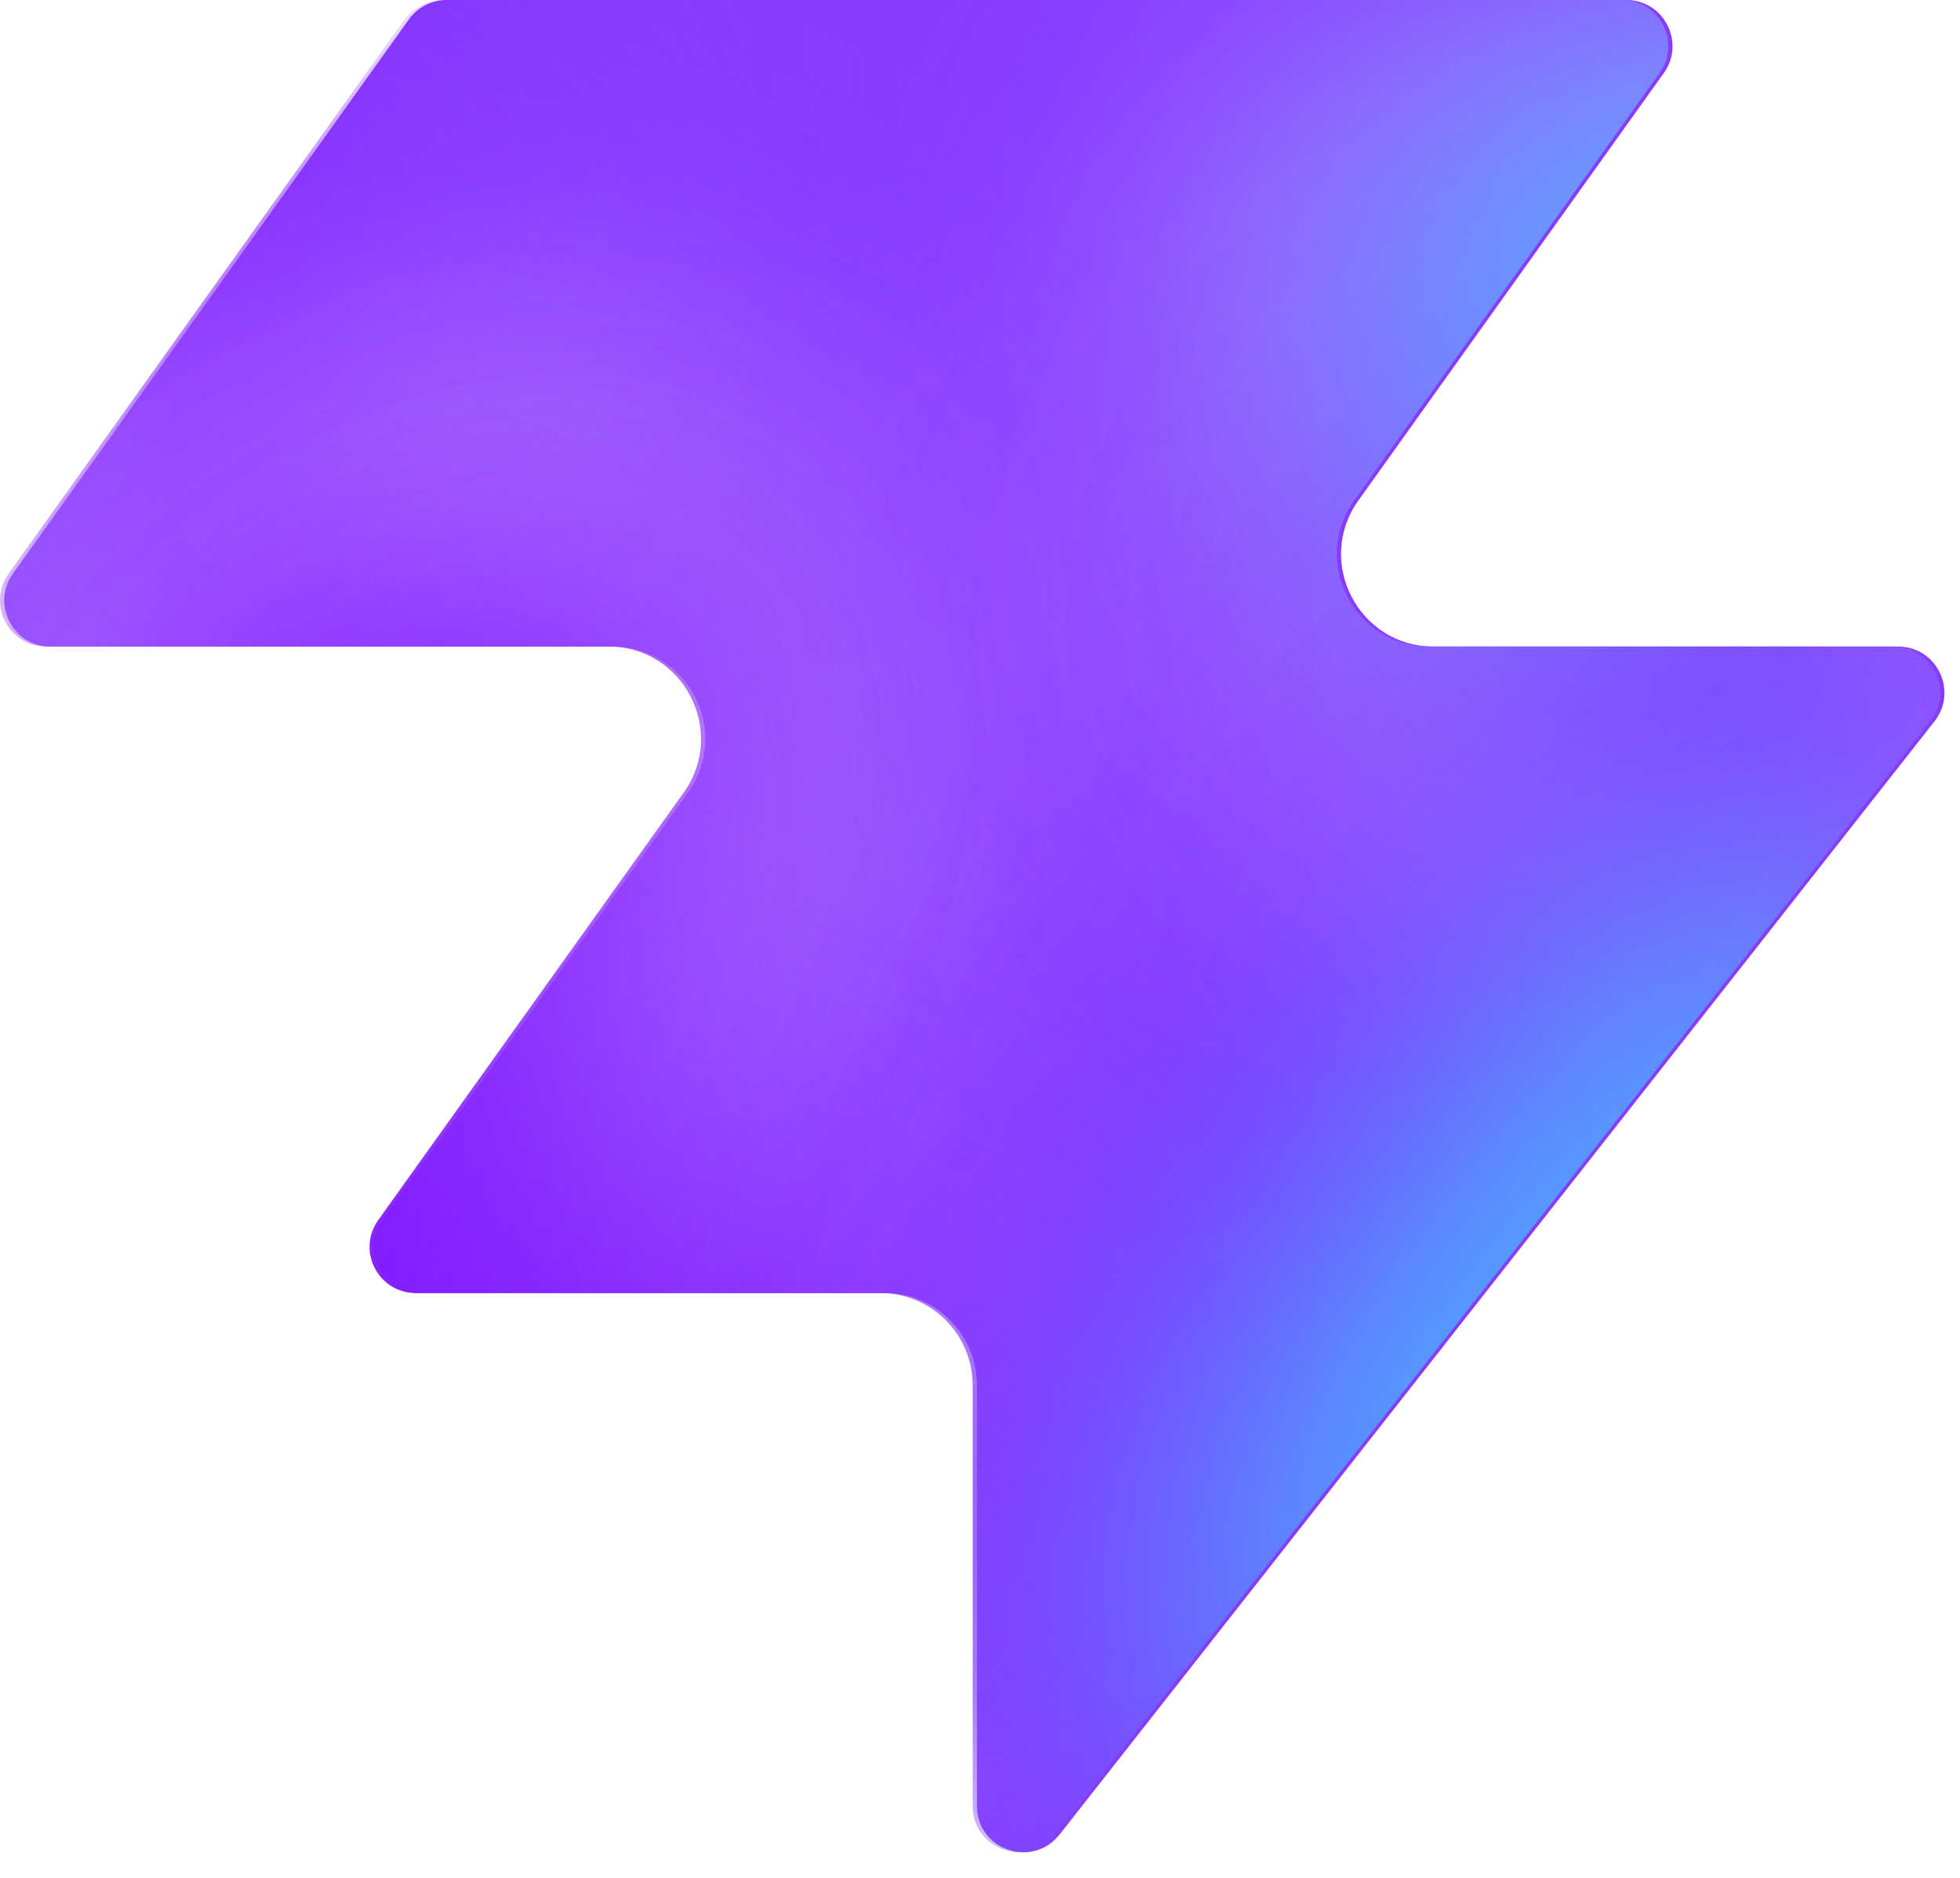
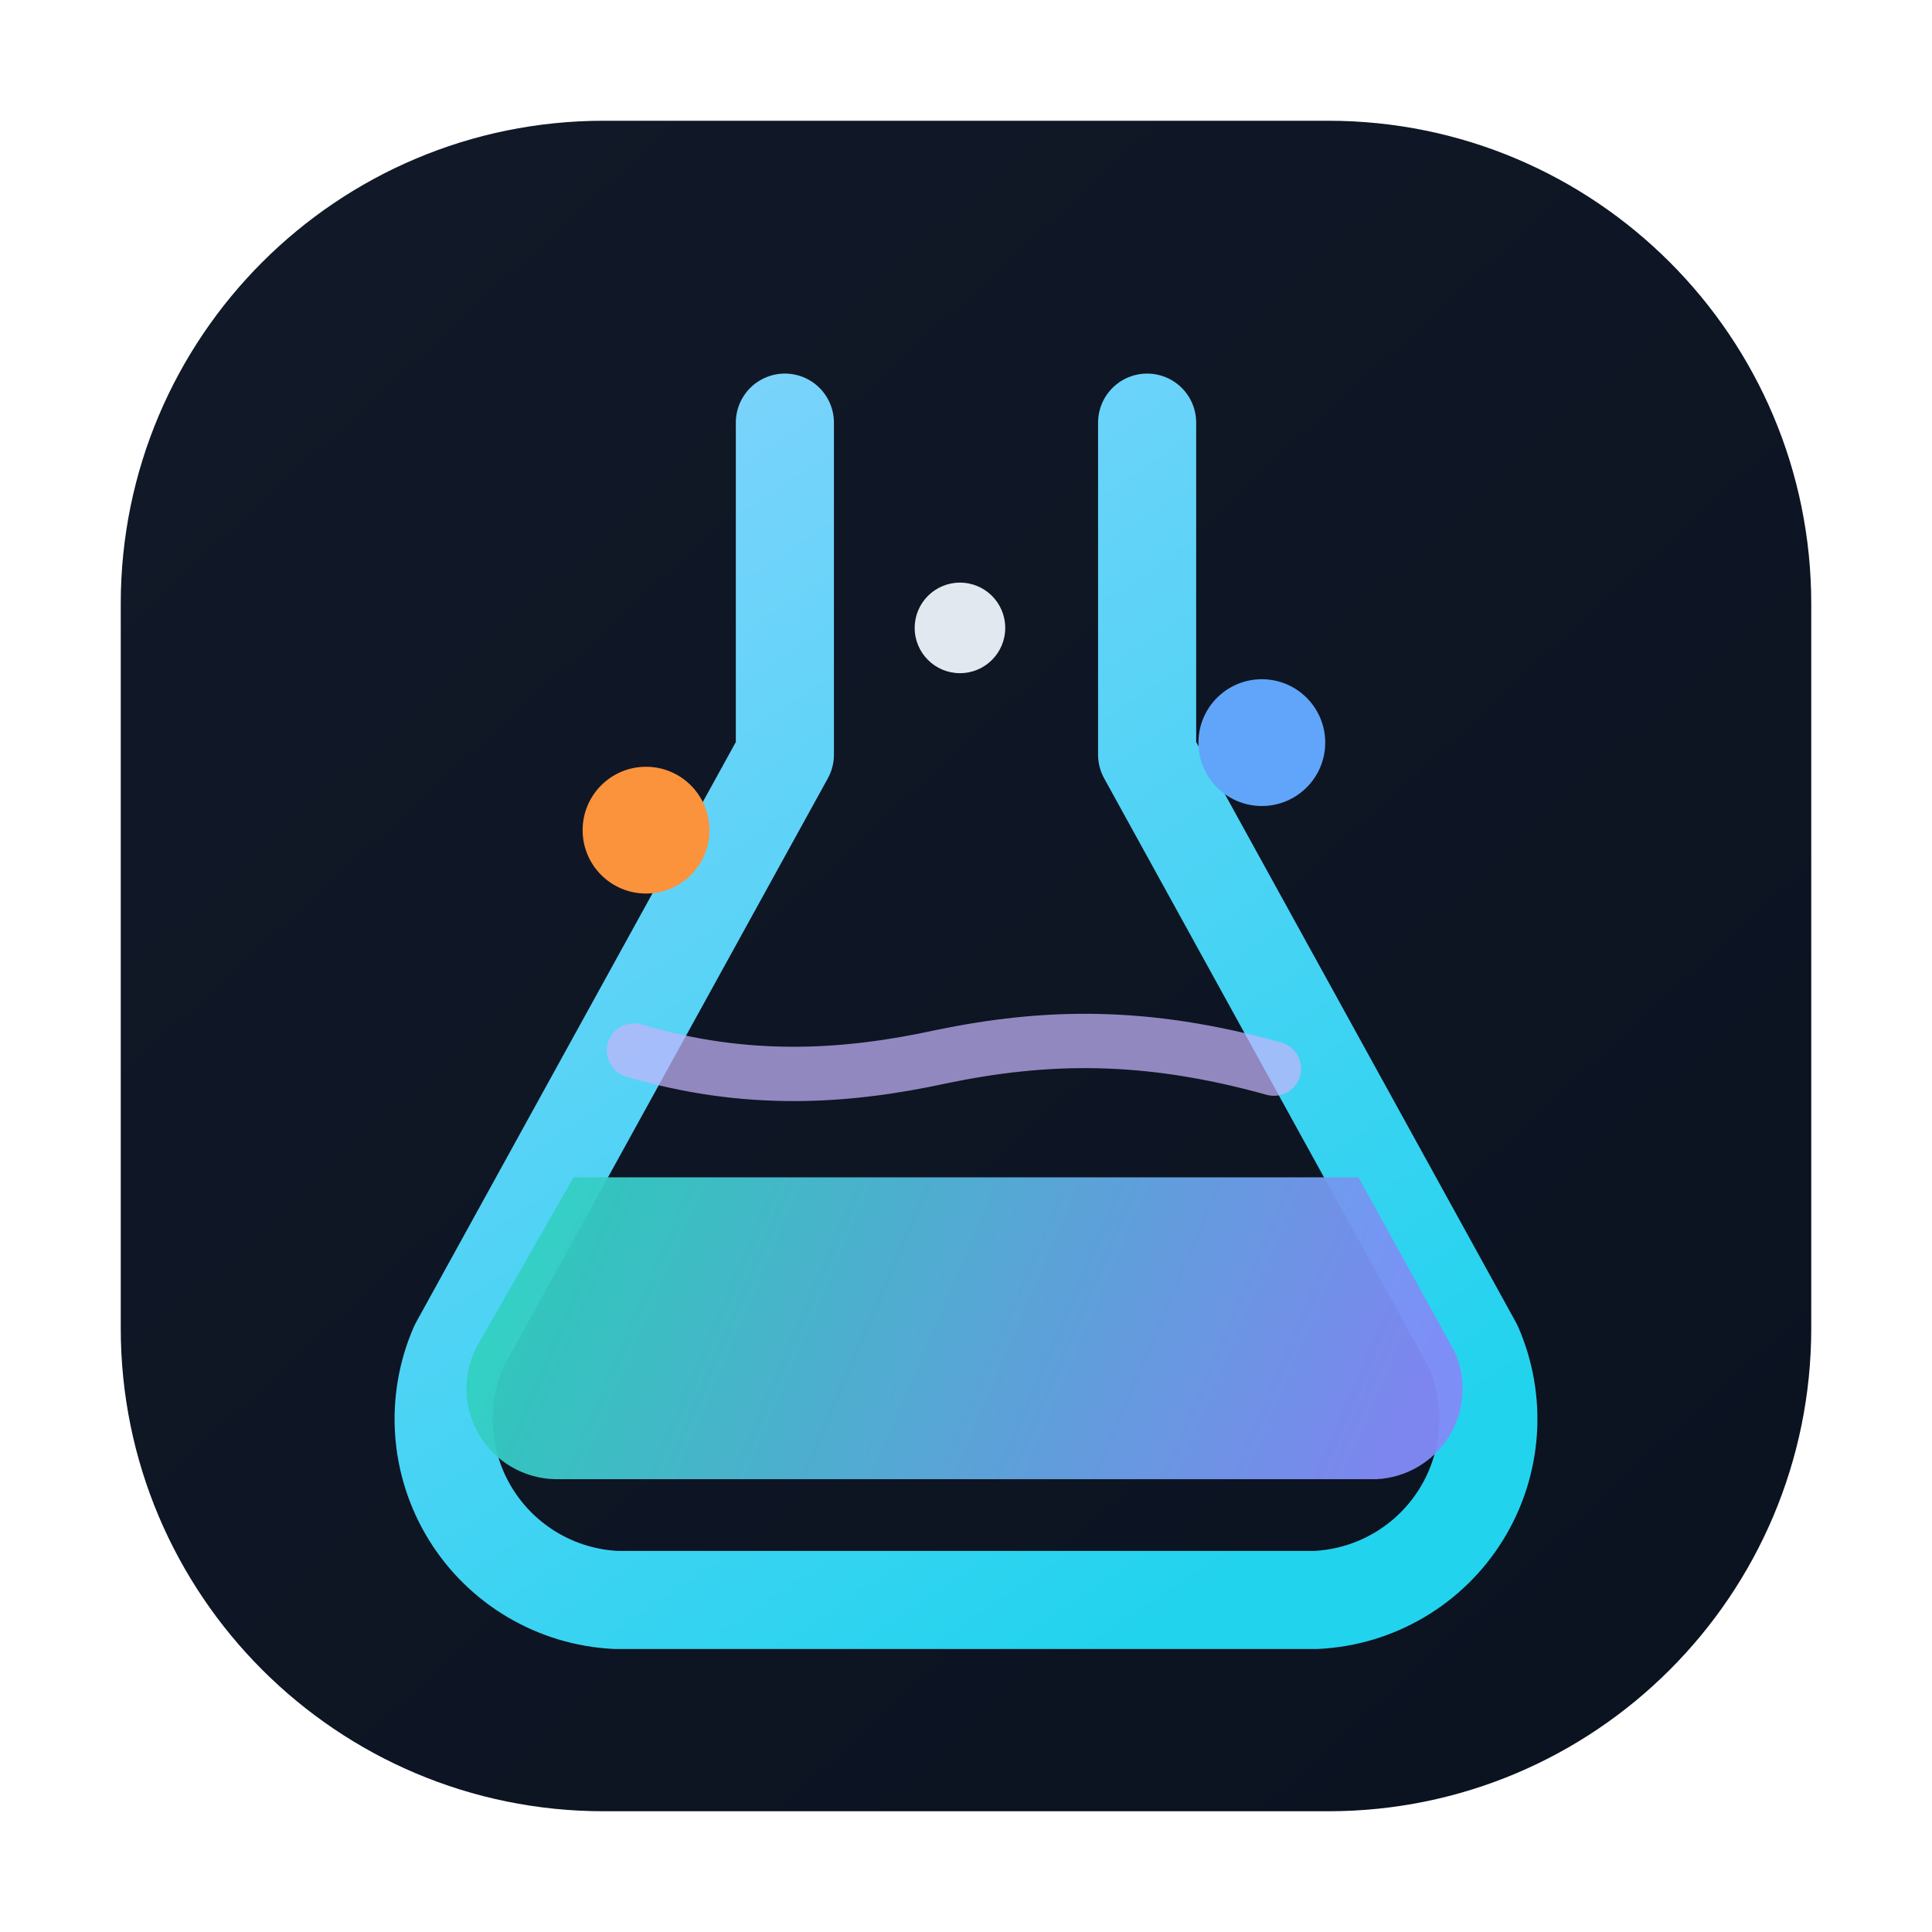
- <svg xmlns="http://www.w3.org/2000/svg" width="48" height="46" fill="none" viewBox="0 0 48 46">
-   <path fill="#863bff" d="M25.946 44.938c-.664.845-2.021.375-2.021-.698V33.937a2.26 2.26 0 0 0-2.262-2.262H10.287c-.92 0-1.456-1.04-.92-1.788l7.48-10.471c1.07-1.497 0-3.578-1.842-3.578H1.237c-.92 0-1.456-1.04-.92-1.788L10.013.474c.214-.297.556-.474.92-.474h28.894c.92 0 1.456 1.04.92 1.788l-7.48 10.471c-1.07 1.498 0 3.579 1.842 3.579h11.377c.943 0 1.473 1.088.89 1.83L25.947 44.94z" style="fill:#863bff;fill:color(display-p3 .525 .23 1);fill-opacity:1" />
-   <mask id="a" width="48" height="46" x="0" y="0" maskUnits="userSpaceOnUse" style="mask-type:alpha">
-     <path fill="#000" d="M25.842 44.938c-.664.844-2.021.375-2.021-.698V33.937a2.26 2.26 0 0 0-2.262-2.262H10.183c-.92 0-1.456-1.04-.92-1.788l7.48-10.471c1.07-1.498 0-3.579-1.842-3.579H1.133c-.92 0-1.456-1.04-.92-1.787L9.91.473c.214-.297.556-.474.92-.474h28.894c.92 0 1.456 1.04.92 1.788l-7.48 10.471c-1.07 1.498 0 3.578 1.842 3.578h11.377c.943 0 1.473 1.088.89 1.832L25.843 44.94z" style="fill:#000;fill-opacity:1" />
-   </mask>
-   <g mask="url(#a)">
-     <g filter="url(#b)">
-       <ellipse cx="5.508" cy="14.704" fill="#ede6ff" rx="5.508" ry="14.704" style="fill:#ede6ff;fill:color(display-p3 .927 .903 1);fill-opacity:1" transform="matrix(.00324 1 1 -.00324 -4.47 31.516)" />
-     </g>
-     <g filter="url(#c)">
-       <ellipse cx="10.399" cy="29.851" fill="#ede6ff" rx="10.399" ry="29.851" style="fill:#ede6ff;fill:color(display-p3 .927 .903 1);fill-opacity:1" transform="matrix(.00324 1 1 -.00324 -39.328 7.883)" />
-     </g>
-     <g filter="url(#d)">
-       <ellipse cx="5.508" cy="30.487" fill="#7e14ff" rx="5.508" ry="30.487" style="fill:#7e14ff;fill:color(display-p3 .492 .077 1);fill-opacity:1" transform="rotate(89.814 -25.913 -14.639)scale(1 -1)" />
-     </g>
-     <g filter="url(#e)">
-       <ellipse cx="5.508" cy="30.599" fill="#7e14ff" rx="5.508" ry="30.599" style="fill:#7e14ff;fill:color(display-p3 .492 .077 1);fill-opacity:1" transform="rotate(89.814 -32.644 -3.334)scale(1 -1)" />
-     </g>
-     <g filter="url(#f)">
-       <ellipse cx="5.508" cy="30.599" fill="#7e14ff" rx="5.508" ry="30.599" style="fill:#7e14ff;fill:color(display-p3 .492 .077 1);fill-opacity:1" transform="matrix(.00324 1 1 -.00324 -34.34 30.47)" />
-     </g>
-     <g filter="url(#g)">
-       <ellipse cx="14.072" cy="22.078" fill="#ede6ff" rx="14.072" ry="22.078" style="fill:#ede6ff;fill:color(display-p3 .927 .903 1);fill-opacity:1" transform="rotate(93.35 24.506 48.493)scale(-1 1)" />
-     </g>
-     <g filter="url(#h)">
-       <ellipse cx="3.47" cy="21.501" fill="#7e14ff" rx="3.47" ry="21.501" style="fill:#7e14ff;fill:color(display-p3 .492 .077 1);fill-opacity:1" transform="rotate(89.009 28.708 47.59)scale(-1 1)" />
-     </g>
-     <g filter="url(#i)">
-       <ellipse cx="3.47" cy="21.501" fill="#7e14ff" rx="3.47" ry="21.501" style="fill:#7e14ff;fill:color(display-p3 .492 .077 1);fill-opacity:1" transform="rotate(89.009 28.708 47.59)scale(-1 1)" />
-     </g>
-     <g filter="url(#j)">
-       <ellipse cx=".387" cy="8.972" fill="#7e14ff" rx="4.407" ry="29.108" style="fill:#7e14ff;fill:color(display-p3 .492 .077 1);fill-opacity:1" transform="rotate(39.51 .387 8.972)" />
-     </g>
-     <g filter="url(#k)">
-       <ellipse cx="47.523" cy="-6.092" fill="#7e14ff" rx="4.407" ry="29.108" style="fill:#7e14ff;fill:color(display-p3 .492 .077 1);fill-opacity:1" transform="rotate(37.892 47.523 -6.092)" />
-     </g>
-     <g filter="url(#l)">
-       <ellipse cx="41.412" cy="6.333" fill="#47bfff" rx="5.971" ry="9.665" style="fill:#47bfff;fill:color(display-p3 .28 .748 1);fill-opacity:1" transform="rotate(37.892 41.412 6.333)" />
-     </g>
-     <g filter="url(#m)">
-       <ellipse cx="-1.879" cy="38.332" fill="#7e14ff" rx="4.407" ry="29.108" style="fill:#7e14ff;fill:color(display-p3 .492 .077 1);fill-opacity:1" transform="rotate(37.892 -1.88 38.332)" />
-     </g>
-     <g filter="url(#n)">
-       <ellipse cx="-1.879" cy="38.332" fill="#7e14ff" rx="4.407" ry="29.108" style="fill:#7e14ff;fill:color(display-p3 .492 .077 1);fill-opacity:1" transform="rotate(37.892 -1.88 38.332)" />
-     </g>
-     <g filter="url(#o)">
-       <ellipse cx="35.651" cy="29.907" fill="#7e14ff" rx="4.407" ry="29.108" style="fill:#7e14ff;fill:color(display-p3 .492 .077 1);fill-opacity:1" transform="rotate(37.892 35.651 29.907)" />
-     </g>
-     <g filter="url(#p)">
-       <ellipse cx="38.418" cy="32.4" fill="#47bfff" rx="5.971" ry="15.297" style="fill:#47bfff;fill:color(display-p3 .28 .748 1);fill-opacity:1" transform="rotate(37.892 38.418 32.4)" />
-     </g>
-   </g>
+ <svg xmlns="http://www.w3.org/2000/svg" viewBox="0 0 64 64" fill="none">
  <defs>
-     <filter id="b" width="60.045" height="41.654" x="-19.77" y="16.149" color-interpolation-filters="sRGB" filterUnits="userSpaceOnUse">
-       <feFlood flood-opacity="0" result="BackgroundImageFix" />
-       <feBlend in="SourceGraphic" in2="BackgroundImageFix" result="shape" />
-       <feGaussianBlur result="effect1_foregroundBlur_2002_17158" stdDeviation="7.659" />
-     </filter>
-     <filter id="c" width="90.34" height="51.437" x="-54.613" y="-7.533" color-interpolation-filters="sRGB" filterUnits="userSpaceOnUse">
-       <feFlood flood-opacity="0" result="BackgroundImageFix" />
-       <feBlend in="SourceGraphic" in2="BackgroundImageFix" result="shape" />
-       <feGaussianBlur result="effect1_foregroundBlur_2002_17158" stdDeviation="7.659" />
-     </filter>
-     <filter id="d" width="79.355" height="29.4" x="-49.64" y="2.03" color-interpolation-filters="sRGB" filterUnits="userSpaceOnUse">
-       <feFlood flood-opacity="0" result="BackgroundImageFix" />
-       <feBlend in="SourceGraphic" in2="BackgroundImageFix" result="shape" />
-       <feGaussianBlur result="effect1_foregroundBlur_2002_17158" stdDeviation="4.596" />
-     </filter>
-     <filter id="e" width="79.579" height="29.4" x="-45.045" y="20.029" color-interpolation-filters="sRGB" filterUnits="userSpaceOnUse">
-       <feFlood flood-opacity="0" result="BackgroundImageFix" />
-       <feBlend in="SourceGraphic" in2="BackgroundImageFix" result="shape" />
-       <feGaussianBlur result="effect1_foregroundBlur_2002_17158" stdDeviation="4.596" />
-     </filter>
-     <filter id="f" width="79.579" height="29.4" x="-43.513" y="21.178" color-interpolation-filters="sRGB" filterUnits="userSpaceOnUse">
-       <feFlood flood-opacity="0" result="BackgroundImageFix" />
-       <feBlend in="SourceGraphic" in2="BackgroundImageFix" result="shape" />
-       <feGaussianBlur result="effect1_foregroundBlur_2002_17158" stdDeviation="4.596" />
-     </filter>
-     <filter id="g" width="74.749" height="58.852" x="15.756" y="-17.901" color-interpolation-filters="sRGB" filterUnits="userSpaceOnUse">
-       <feFlood flood-opacity="0" result="BackgroundImageFix" />
-       <feBlend in="SourceGraphic" in2="BackgroundImageFix" result="shape" />
-       <feGaussianBlur result="effect1_foregroundBlur_2002_17158" stdDeviation="7.659" />
-     </filter>
-     <filter id="h" width="61.377" height="25.362" x="23.548" y="2.284" color-interpolation-filters="sRGB" filterUnits="userSpaceOnUse">
-       <feFlood flood-opacity="0" result="BackgroundImageFix" />
-       <feBlend in="SourceGraphic" in2="BackgroundImageFix" result="shape" />
-       <feGaussianBlur result="effect1_foregroundBlur_2002_17158" stdDeviation="4.596" />
-     </filter>
-     <filter id="i" width="61.377" height="25.362" x="23.548" y="2.284" color-interpolation-filters="sRGB" filterUnits="userSpaceOnUse">
-       <feFlood flood-opacity="0" result="BackgroundImageFix" />
-       <feBlend in="SourceGraphic" in2="BackgroundImageFix" result="shape" />
-       <feGaussianBlur result="effect1_foregroundBlur_2002_17158" stdDeviation="4.596" />
-     </filter>
-     <filter id="j" width="56.045" height="63.649" x="-27.636" y="-22.853" color-interpolation-filters="sRGB" filterUnits="userSpaceOnUse">
-       <feFlood flood-opacity="0" result="BackgroundImageFix" />
-       <feBlend in="SourceGraphic" in2="BackgroundImageFix" result="shape" />
-       <feGaussianBlur result="effect1_foregroundBlur_2002_17158" stdDeviation="4.596" />
-     </filter>
-     <filter id="k" width="54.814" height="64.646" x="20.116" y="-38.415" color-interpolation-filters="sRGB" filterUnits="userSpaceOnUse">
-       <feFlood flood-opacity="0" result="BackgroundImageFix" />
-       <feBlend in="SourceGraphic" in2="BackgroundImageFix" result="shape" />
-       <feGaussianBlur result="effect1_foregroundBlur_2002_17158" stdDeviation="4.596" />
-     </filter>
-     <filter id="l" width="33.541" height="35.313" x="24.641" y="-11.323" color-interpolation-filters="sRGB" filterUnits="userSpaceOnUse">
-       <feFlood flood-opacity="0" result="BackgroundImageFix" />
-       <feBlend in="SourceGraphic" in2="BackgroundImageFix" result="shape" />
-       <feGaussianBlur result="effect1_foregroundBlur_2002_17158" stdDeviation="4.596" />
-     </filter>
-     <filter id="m" width="54.814" height="64.646" x="-29.286" y="6.009" color-interpolation-filters="sRGB" filterUnits="userSpaceOnUse">
-       <feFlood flood-opacity="0" result="BackgroundImageFix" />
-       <feBlend in="SourceGraphic" in2="BackgroundImageFix" result="shape" />
-       <feGaussianBlur result="effect1_foregroundBlur_2002_17158" stdDeviation="4.596" />
-     </filter>
-     <filter id="n" width="54.814" height="64.646" x="-29.286" y="6.009" color-interpolation-filters="sRGB" filterUnits="userSpaceOnUse">
-       <feFlood flood-opacity="0" result="BackgroundImageFix" />
-       <feBlend in="SourceGraphic" in2="BackgroundImageFix" result="shape" />
-       <feGaussianBlur result="effect1_foregroundBlur_2002_17158" stdDeviation="4.596" />
-     </filter>
-     <filter id="o" width="54.814" height="64.646" x="8.244" y="-2.416" color-interpolation-filters="sRGB" filterUnits="userSpaceOnUse">
-       <feFlood flood-opacity="0" result="BackgroundImageFix" />
-       <feBlend in="SourceGraphic" in2="BackgroundImageFix" result="shape" />
-       <feGaussianBlur result="effect1_foregroundBlur_2002_17158" stdDeviation="4.596" />
-     </filter>
-     <filter id="p" width="39.409" height="43.623" x="18.713" y="10.588" color-interpolation-filters="sRGB" filterUnits="userSpaceOnUse">
-       <feFlood flood-opacity="0" result="BackgroundImageFix" />
-       <feBlend in="SourceGraphic" in2="BackgroundImageFix" result="shape" />
-       <feGaussianBlur result="effect1_foregroundBlur_2002_17158" stdDeviation="4.596" />
-     </filter>
+     <linearGradient id="bg" x1="10" y1="8" x2="54" y2="56" gradientUnits="userSpaceOnUse">
+       <stop offset="0" stop-color="#111827" />
+       <stop offset="1" stop-color="#0b1220" />
+     </linearGradient>
+     <linearGradient id="glass" x1="20" y1="14" x2="44" y2="50" gradientUnits="userSpaceOnUse">
+       <stop offset="0" stop-color="#7dd3fc" />
+       <stop offset="1" stop-color="#22d3ee" />
+     </linearGradient>
+     <linearGradient id="liquid" x1="18" y1="36" x2="46" y2="48" gradientUnits="userSpaceOnUse">
+       <stop offset="0" stop-color="#2dd4bf" />
+       <stop offset="1" stop-color="#818cf8" />
+     </linearGradient>
  </defs>
+   <rect x="4" y="4" width="56" height="56" rx="16" fill="url(#bg)" />
+   <path d="M26 14v11l-10.8 19.6A6 6 0 0 0 20.4 53h23.2a6 6 0 0 0 5.2-8.4L38 25V14" stroke="url(#glass)" stroke-width="3.25" stroke-linecap="round" stroke-linejoin="round" />
+   <path d="M19 39h26l3.2 5.8A3 3 0 0 1 45.6 49H18.4a3 3 0 0 1-2.6-4.4L19 39Z" fill="url(#liquid)" opacity="0.95" />
+   <path d="M21 34.8c3.7 1.1 7 .9 10.2.2 3.4-.7 6.7-.8 11 .4" stroke="#c4b5fd" stroke-opacity="0.72" stroke-width="1.8" stroke-linecap="round" />
+   <circle cx="21.4" cy="27.5" r="2.1" fill="#fb923c" />
+   <circle cx="41.8" cy="24.6" r="2.1" fill="#60a5fa" />
+   <circle cx="31.8" cy="20.8" r="1.5" fill="#e2e8f0" />
</svg>
